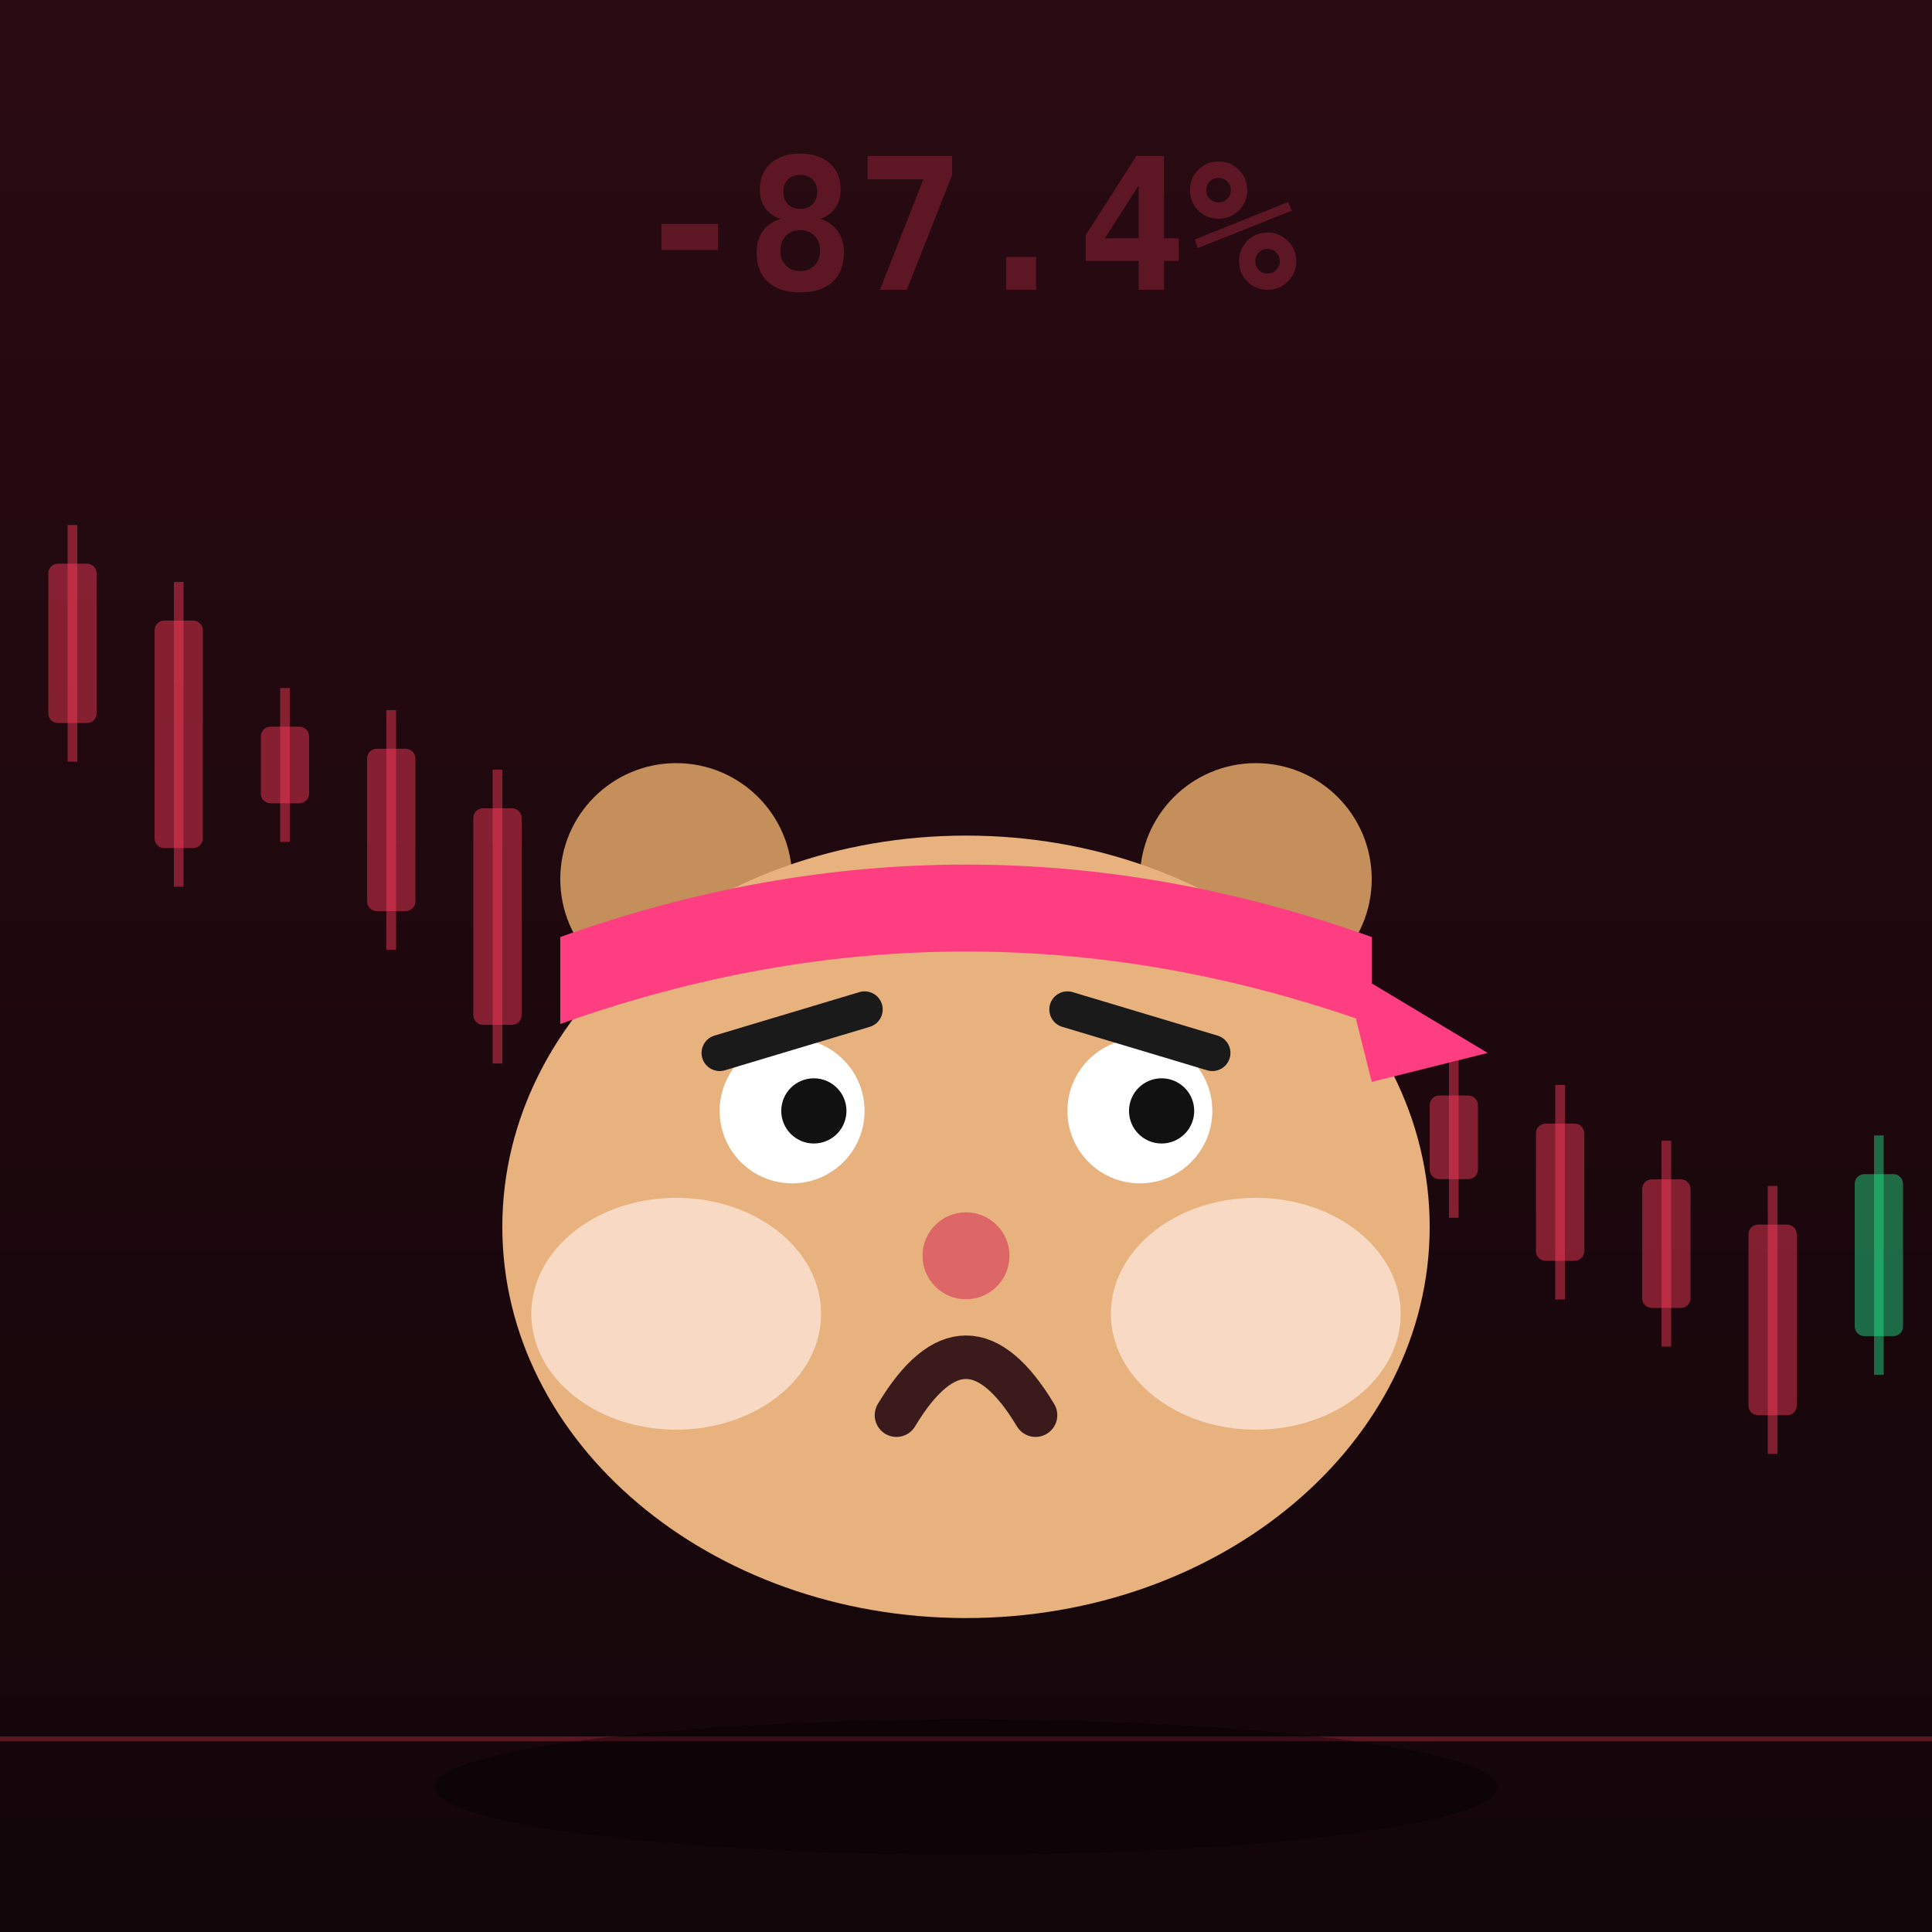
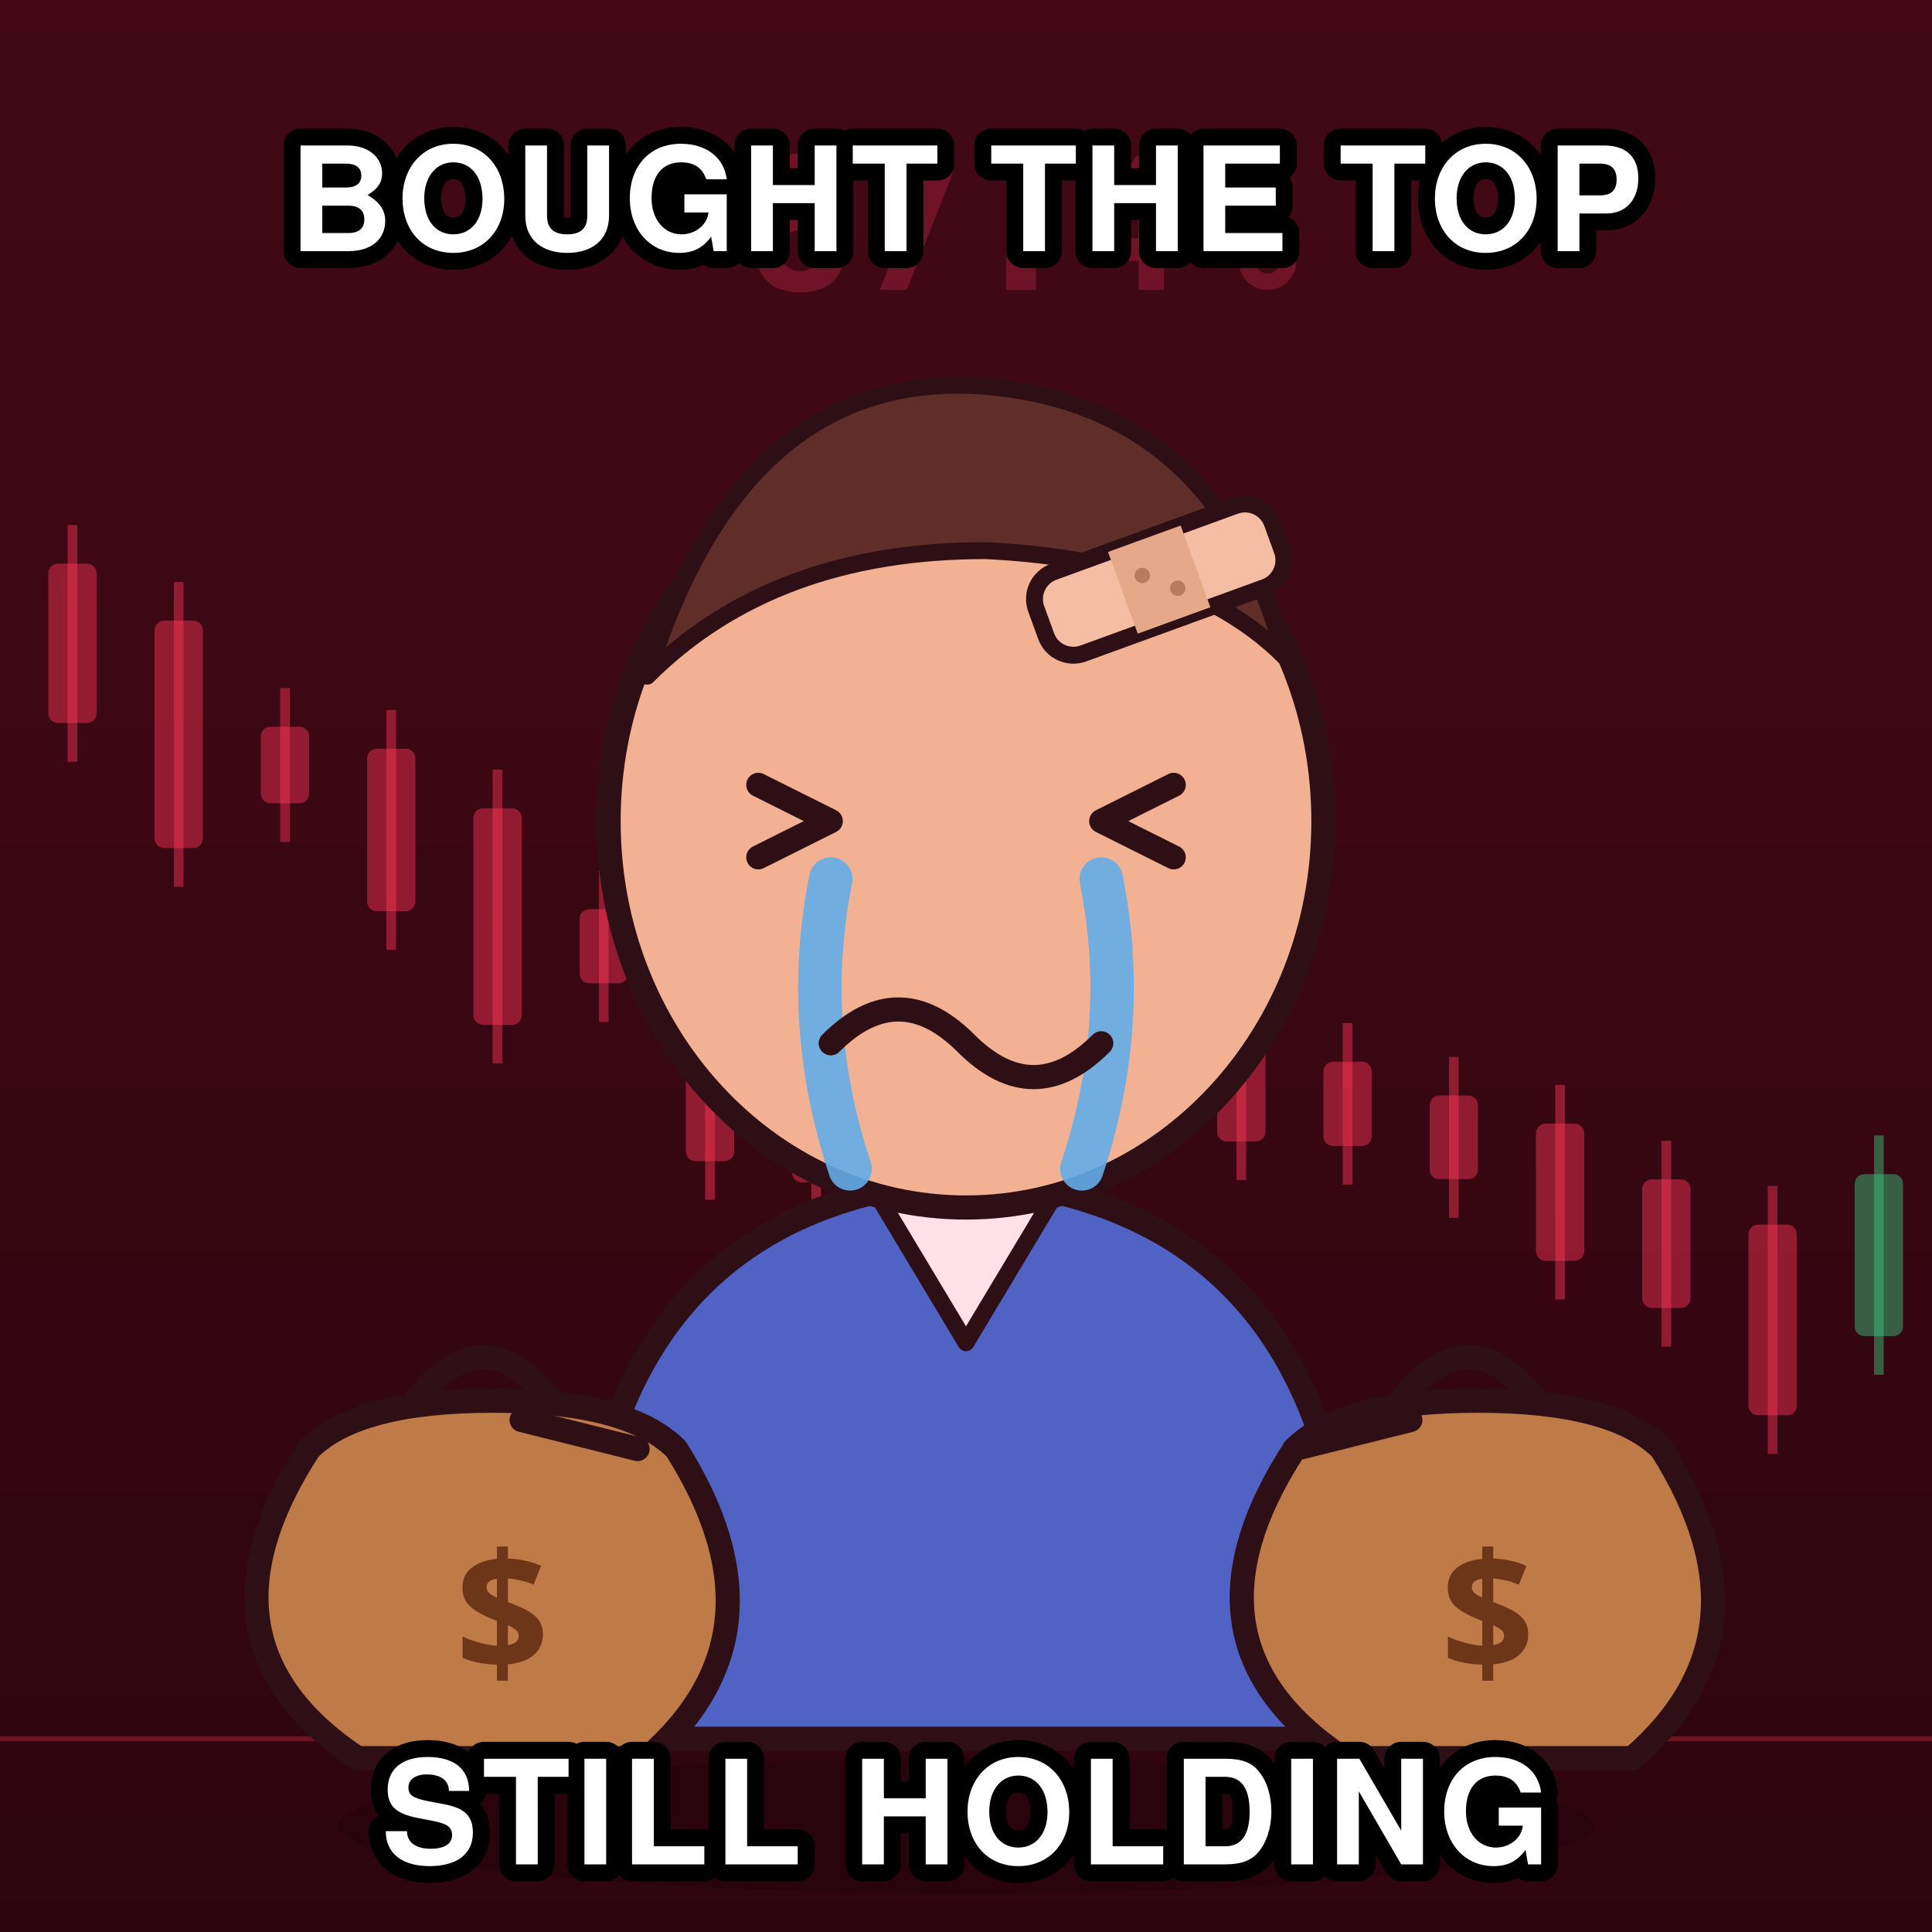
<svg xmlns="http://www.w3.org/2000/svg" viewBox="0 0 400 400">
  <defs>
    <linearGradient id="sky" x1="0" y1="0" x2="0" y2="1">
      <stop offset="0" stop-color="#2a0a12" />
      <stop offset="1" stop-color="#12060a" />
    </linearGradient>
    <radialGradient id="glow" cx="50%" cy="55%" r="50%">
      <stop offset="0" stop-color="#fff" stop-opacity=".22" />
      <stop offset="1" stop-color="#fff" stop-opacity="0" />
    </radialGradient>
  </defs>
  <rect width="400" height="400" fill="url(#sky)" />
  <line x1="15" y1="108.7" x2="15" y2="157.699" stroke="#ff3b5c" stroke-width="2" opacity="0.45" />
  <rect x="10" y="116.7" width="10" height="32.999" rx="2" fill="#ff3b5c" opacity="0.45" />
  <line x1="37" y1="120.49" x2="37" y2="183.585" stroke="#ff3b5c" stroke-width="2" opacity="0.45" />
  <rect x="32" y="128.49" width="10" height="47.095" rx="2" fill="#ff3b5c" opacity="0.45" />
  <line x1="59" y1="142.451" x2="59" y2="174.313" stroke="#ff3b5c" stroke-width="2" opacity="0.45" />
  <rect x="54" y="150.451" width="10" height="15.861" rx="2" fill="#ff3b5c" opacity="0.45" />
  <line x1="81" y1="147.02" x2="81" y2="196.637" stroke="#ff3b5c" stroke-width="2" opacity="0.45" />
  <rect x="76" y="155.02" width="10" height="33.617" rx="2" fill="#ff3b5c" opacity="0.45" />
  <line x1="103" y1="159.345" x2="103" y2="220.18" stroke="#ff3b5c" stroke-width="2" opacity="0.45" />
  <rect x="98" y="167.345" width="10" height="44.835" rx="2" fill="#ff3b5c" opacity="0.45" />
  <line x1="125" y1="180.227" x2="125" y2="211.586" stroke="#ff3b5c" stroke-width="2" opacity="0.45" />
  <rect x="120" y="188.227" width="10" height="15.359" rx="2" fill="#ff3b5c" opacity="0.45" />
  <line x1="147" y1="182.963" x2="147" y2="248.4" stroke="#ff3b5c" stroke-width="2" opacity="0.45" />
  <rect x="142" y="190.963" width="10" height="49.438" rx="2" fill="#ff3b5c" opacity="0.45" />
  <line x1="169" y1="204.447" x2="169" y2="252.794" stroke="#ff3b5c" stroke-width="2" opacity="0.45" />
  <rect x="164" y="212.447" width="10" height="32.347" rx="2" fill="#ff3b5c" opacity="0.45" />
  <line x1="191" y1="217.91" x2="191" y2="261.014" stroke="#ff3b5c" stroke-width="2" opacity="0.45" />
  <rect x="186" y="225.91" width="10" height="27.104" rx="2" fill="#ff3b5c" opacity="0.45" />
  <line x1="213" y1="203.641" x2="213" y2="250.553" stroke="#22e58b" stroke-width="2" opacity="0.45" />
  <rect x="208" y="211.641" width="10" height="30.912" rx="2" fill="#22e58b" opacity="0.45" />
  <line x1="235" y1="180.066" x2="235" y2="239.434" stroke="#22e58b" stroke-width="2" opacity="0.45" />
  <rect x="230" y="188.066" width="10" height="43.368" rx="2" fill="#22e58b" opacity="0.45" />
  <line x1="257" y1="198.797" x2="257" y2="244.326" stroke="#ff3b5c" stroke-width="2" opacity="0.45" />
  <rect x="252" y="206.797" width="10" height="29.53" rx="2" fill="#ff3b5c" opacity="0.45" />
  <line x1="279" y1="211.816" x2="279" y2="245.269" stroke="#ff3b5c" stroke-width="2" opacity="0.45" />
  <rect x="274" y="219.816" width="10" height="17.453" rx="2" fill="#ff3b5c" opacity="0.45" />
  <line x1="301" y1="218.811" x2="301" y2="252.13" stroke="#ff3b5c" stroke-width="2" opacity="0.45" />
  <rect x="296" y="226.811" width="10" height="17.319" rx="2" fill="#ff3b5c" opacity="0.45" />
  <line x1="323" y1="224.63" x2="323" y2="269.04" stroke="#ff3b5c" stroke-width="2" opacity="0.45" />
  <rect x="318" y="232.63" width="10" height="28.411" rx="2" fill="#ff3b5c" opacity="0.45" />
  <line x1="345" y1="236.173" x2="345" y2="278.793" stroke="#ff3b5c" stroke-width="2" opacity="0.45" />
  <rect x="340" y="244.173" width="10" height="26.62" rx="2" fill="#ff3b5c" opacity="0.45" />
  <line x1="367" y1="245.535" x2="367" y2="301.016" stroke="#ff3b5c" stroke-width="2" opacity="0.45" />
  <rect x="362" y="253.535" width="10" height="39.482" rx="2" fill="#ff3b5c" opacity="0.45" />
  <line x1="389" y1="235.09" x2="389" y2="284.63" stroke="#22e58b" stroke-width="2" opacity="0.45" />
  <rect x="384" y="243.09" width="10" height="33.54" rx="2" fill="#22e58b" opacity="0.45" />
  <path d="M0 360h400" stroke="#ff3b5c" opacity=".3" />
  <text x="200" y="60" text-anchor="middle" font-family="monospace" font-size="38" font-weight="700" fill="#ff3b5c" opacity=".25">-87.4%</text>
-   <ellipse cx="200" cy="370" rx="110" ry="14" fill="#000" opacity=".35" />
-   <g transform="translate(50 80) scale(3)">
-     <circle cx="30" cy="34" r="8" fill="#c58f5c" />
-     <circle cx="70" cy="34" r="8" fill="#c58f5c" />
-     <ellipse cx="50" cy="58" rx="32" ry="27" fill="#e8b27f" />
-     <ellipse cx="30" cy="64" rx="10" ry="8" fill="#f7d9c4" />
-     <ellipse cx="70" cy="64" rx="10" ry="8" fill="#f7d9c4" />
-     <circle cx="38" cy="50" r="5" fill="#fff" />
-     <circle cx="62" cy="50" r="5" fill="#fff" />
-     <circle cx="39.5" cy="50" r="2.25" fill="#111" />
-     <circle cx="63.5" cy="50" r="2.25" fill="#111" />
-     <path d="M33 46l10 -3M67 46l-10 -3" stroke="#1a1a1a" stroke-width="2.5" stroke-linecap="round" />
-     <circle cx="50" cy="60" r="3" fill="#d66" />
-     <path d="M45.2 71q4.8 -8 9.6 0" fill="none" stroke="#3a1a1a" stroke-width="3" stroke-linecap="round" />
-     <path d="M22 38q28-10 56 0v6q-28-10-56 0z" fill="#ff3d81" />
-     <path d="M76 40l10 6-8 2z" fill="#ff3d81" />
+   <ellipse cx="200" cy="378" rx="130" ry="14" fill="#000" opacity=".35" />
+   <g>
+     <path d="M120 360 q-6 -110 80 -116 q86 6 80 116z" fill="#3a6fd8" stroke="#111" stroke-width="5" stroke-linejoin="round" stroke-linecap="round" />
+     <path d="M182 248 l18 30 18 -30" fill="#fff" stroke="#111" stroke-width="3.5" stroke-linejoin="round" stroke-linecap="round" />
+     <g>
+       <path d="M64 300 q-26 40 10 64 h60 q30 -26 6 -64 q-10 -10 -38 -10 q-28 0 -38 10z" fill="#b58a4a" stroke="#111" stroke-width="5" stroke-linejoin="round" stroke-linecap="round" />
+       <path d="M86 290 q14 -18 28 0" fill="none" stroke="#111" stroke-width="5" stroke-linejoin="round" stroke-linecap="round" />
+       <text x="104" y="346" text-anchor="middle" font-size="34" font-weight="900" fill="#5a3d16" font-family="Arial Black, sans-serif">$</text>
+     </g>
+     <g>
+       <path d="M268 300 q-26 40 10 64 h60 q30 -26 6 -64 q-10 -10 -38 -10 q-28 0 -38 10z" fill="#b58a4a" stroke="#111" stroke-width="5" stroke-linejoin="round" stroke-linecap="round" />
+       <path d="M290 290 q14 -18 28 0" fill="none" stroke="#111" stroke-width="5" stroke-linejoin="round" stroke-linecap="round" />
+       <text x="308" y="346" text-anchor="middle" font-size="34" font-weight="900" fill="#5a3d16" font-family="Arial Black, sans-serif">$</text>
+     </g>
+     <path d="M132 300 l-24 -6 M268 300 l24 -6" stroke="#111" stroke-width="5" stroke-linejoin="round" stroke-linecap="round" />
+     <ellipse cx="200" cy="170" rx="74" ry="80" fill="#f1c9a0" stroke="#111" stroke-width="5" stroke-linejoin="round" stroke-linecap="round" />
+     <path d="M134 140 q20 -64 70 -60 q48 4 62 56 q-20 -20 -62 -22 q-44 0 -70 26z" fill="#4a3426" stroke="#111" stroke-width="3.5" stroke-linejoin="round" stroke-linecap="round" />
+     <path d="M157 162.5 l15 7.5 l-15 7.5" fill="none" stroke="#111" stroke-width="5" stroke-linejoin="round" stroke-linecap="round" />
+     <path d="M243 162.5 l-15 7.5 l15 7.5" fill="none" stroke="#111" stroke-width="5" stroke-linejoin="round" stroke-linecap="round" />
+     <path d="M172 182 q-6 30 4 60" stroke="#4fc3ff" stroke-width="9" fill="none" stroke-linecap="round" opacity=".9" />
+     <path d="M228 182 q6 30 -4 60" stroke="#4fc3ff" stroke-width="9" fill="none" stroke-linecap="round" opacity=".9" />
+     <path d="M172 216 q14 -14 28 0 t28 0" fill="none" stroke="#111" stroke-width="5" stroke-linejoin="round" stroke-linecap="round" />
+     <g transform="rotate(-20 240 120)">
+       <rect x="214" y="111" width="52" height="18" rx="6" fill="#f2d6b3" stroke="#111" stroke-width="3.5" stroke-linejoin="round" stroke-linecap="round" />
+       <rect x="232" y="111" width="16" height="18" fill="#e2bf96" />
+       <circle cx="237" cy="118" r="1.6" fill="#b08a63" />
+       <circle cx="243" cy="123" r="1.6" fill="#b08a63" />
+     </g>
  </g>
+   <rect width="400" height="400" fill="#ff0030" opacity=".12" />
+   <text x="200" y="52" text-anchor="middle" font-size="30" font-weight="900" fill="#fff" stroke="#000" stroke-width="7" paint-order="stroke" stroke-linejoin="round" font-family="Impact, 'Anton', 'Arial Black', 'Helvetica Neue', sans-serif" letter-spacing="1">BOUGHT THE TOP</text>
+   <text x="200" y="386" text-anchor="middle" font-size="30" font-weight="900" fill="#fff" stroke="#000" stroke-width="7" paint-order="stroke" stroke-linejoin="round" font-family="Impact, 'Anton', 'Arial Black', 'Helvetica Neue', sans-serif" letter-spacing="1">STILL HOLDING</text>
</svg>
